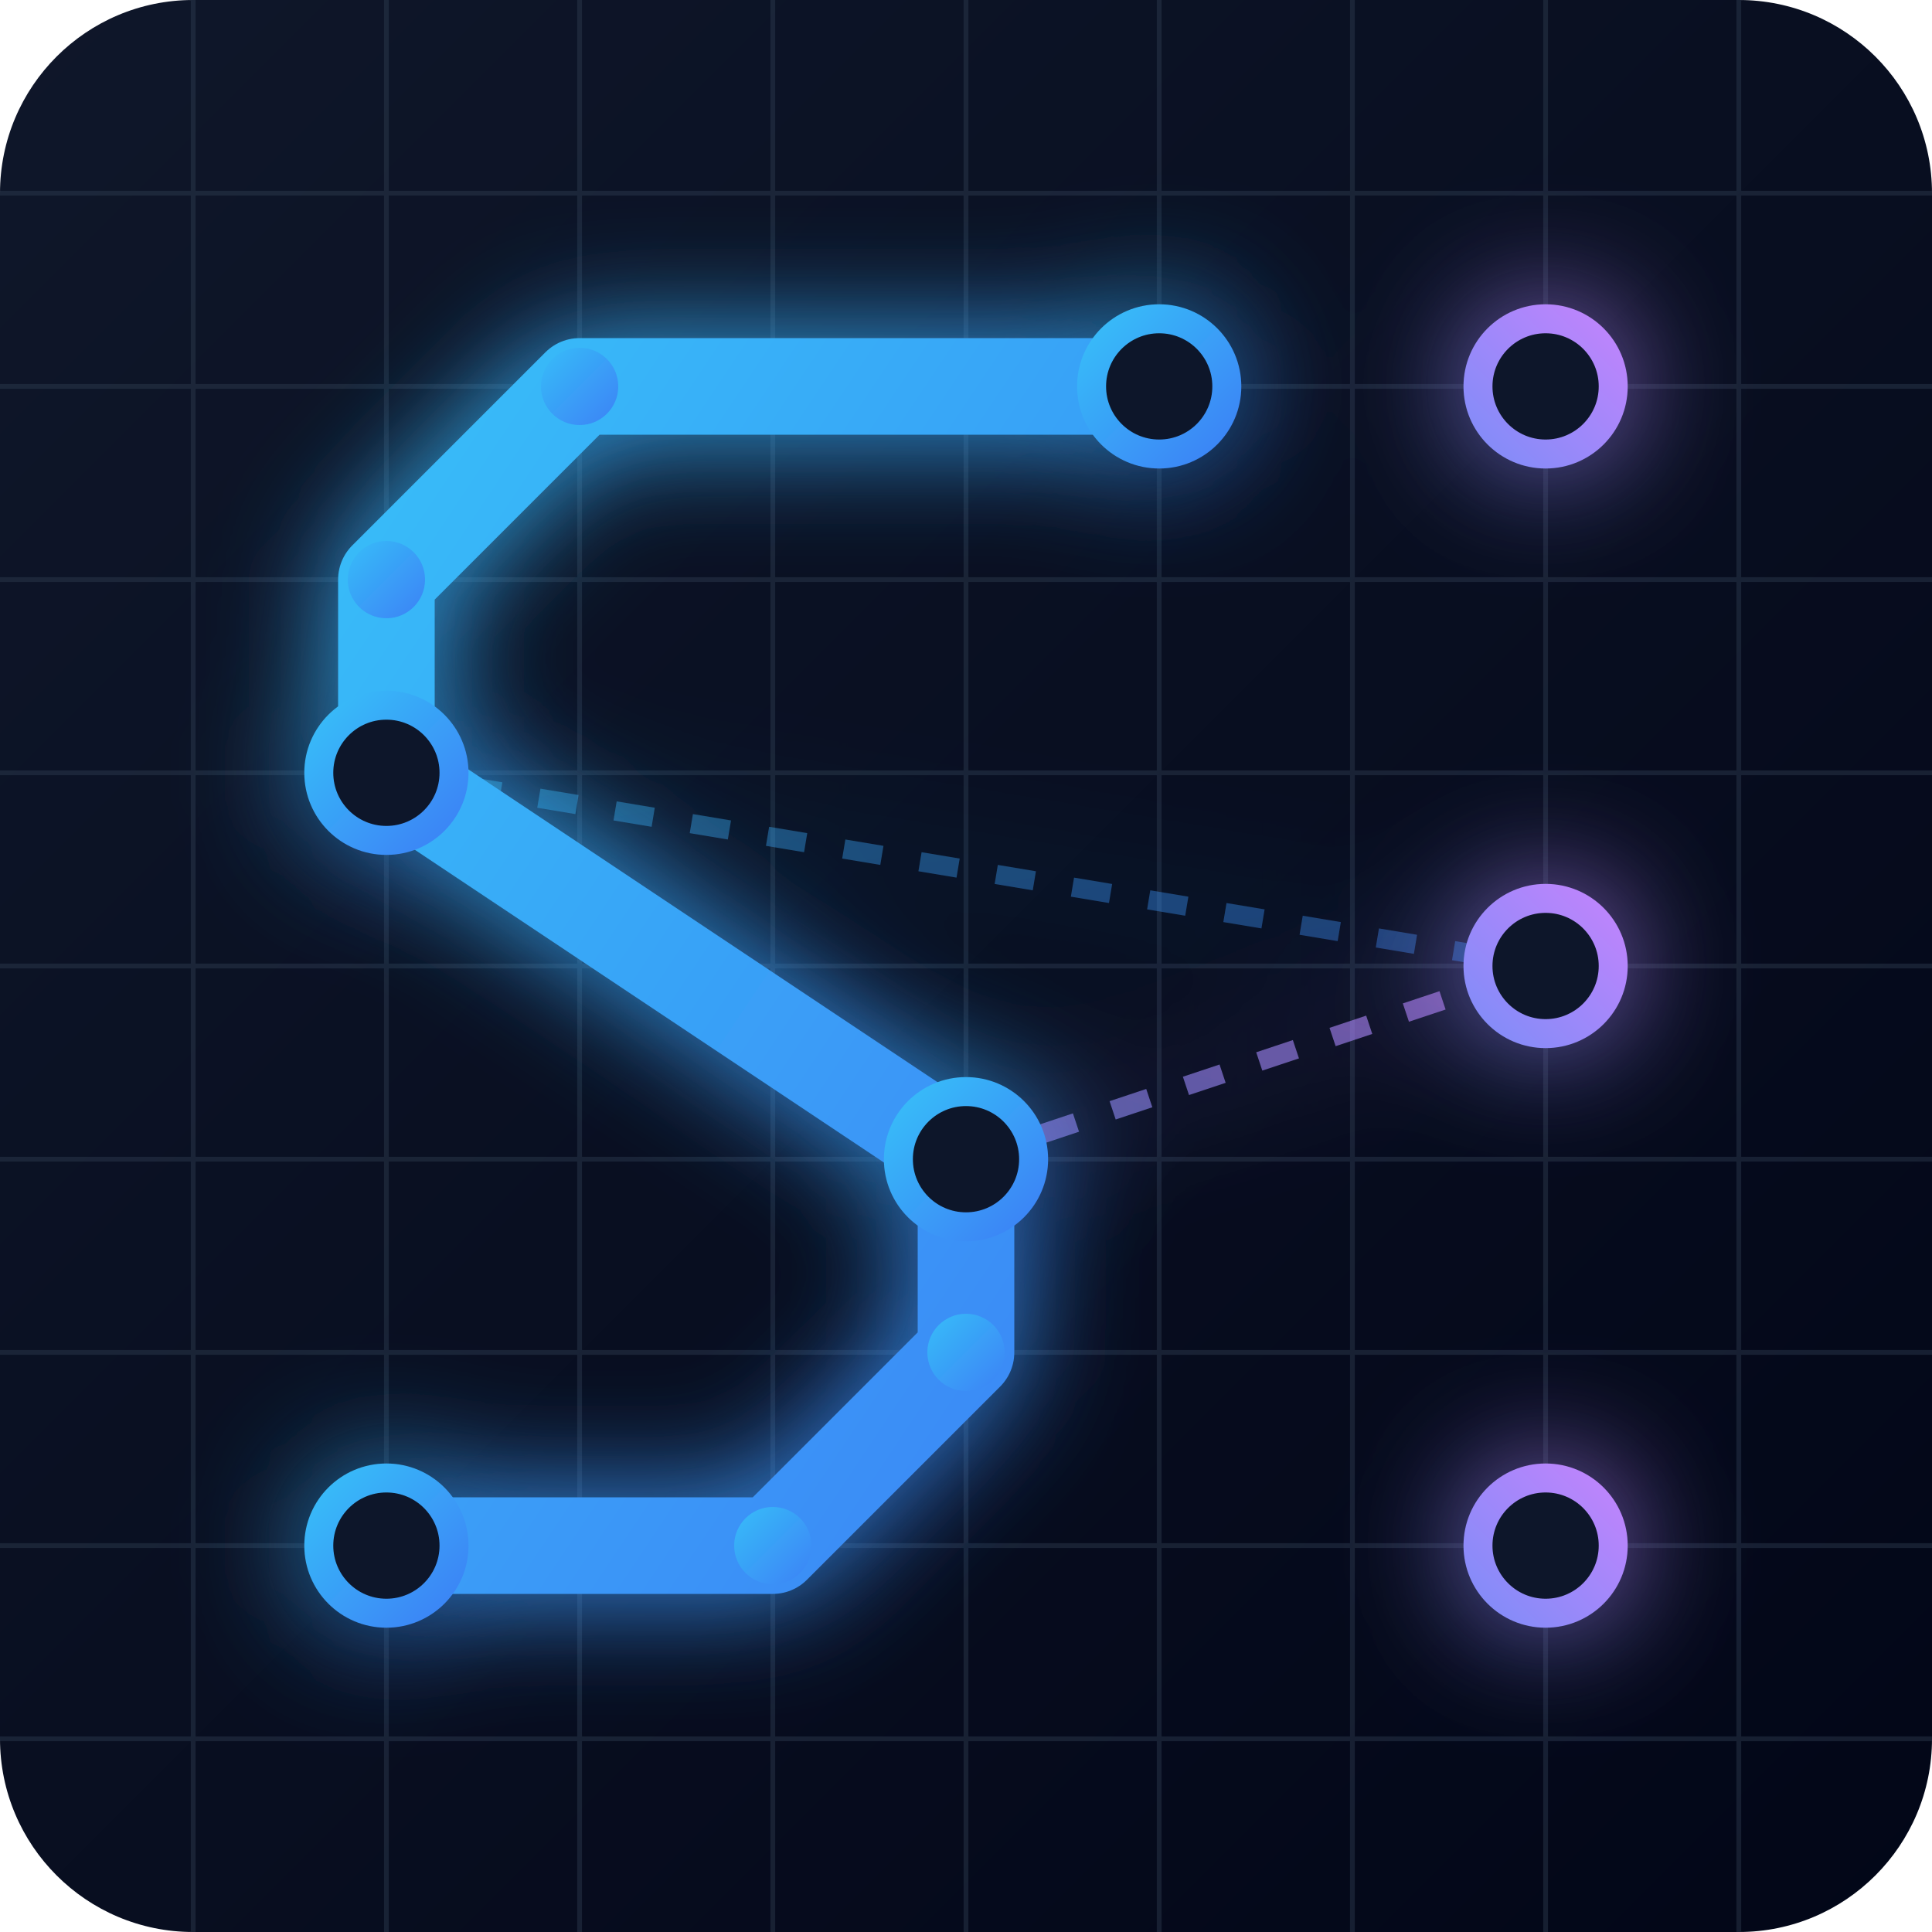
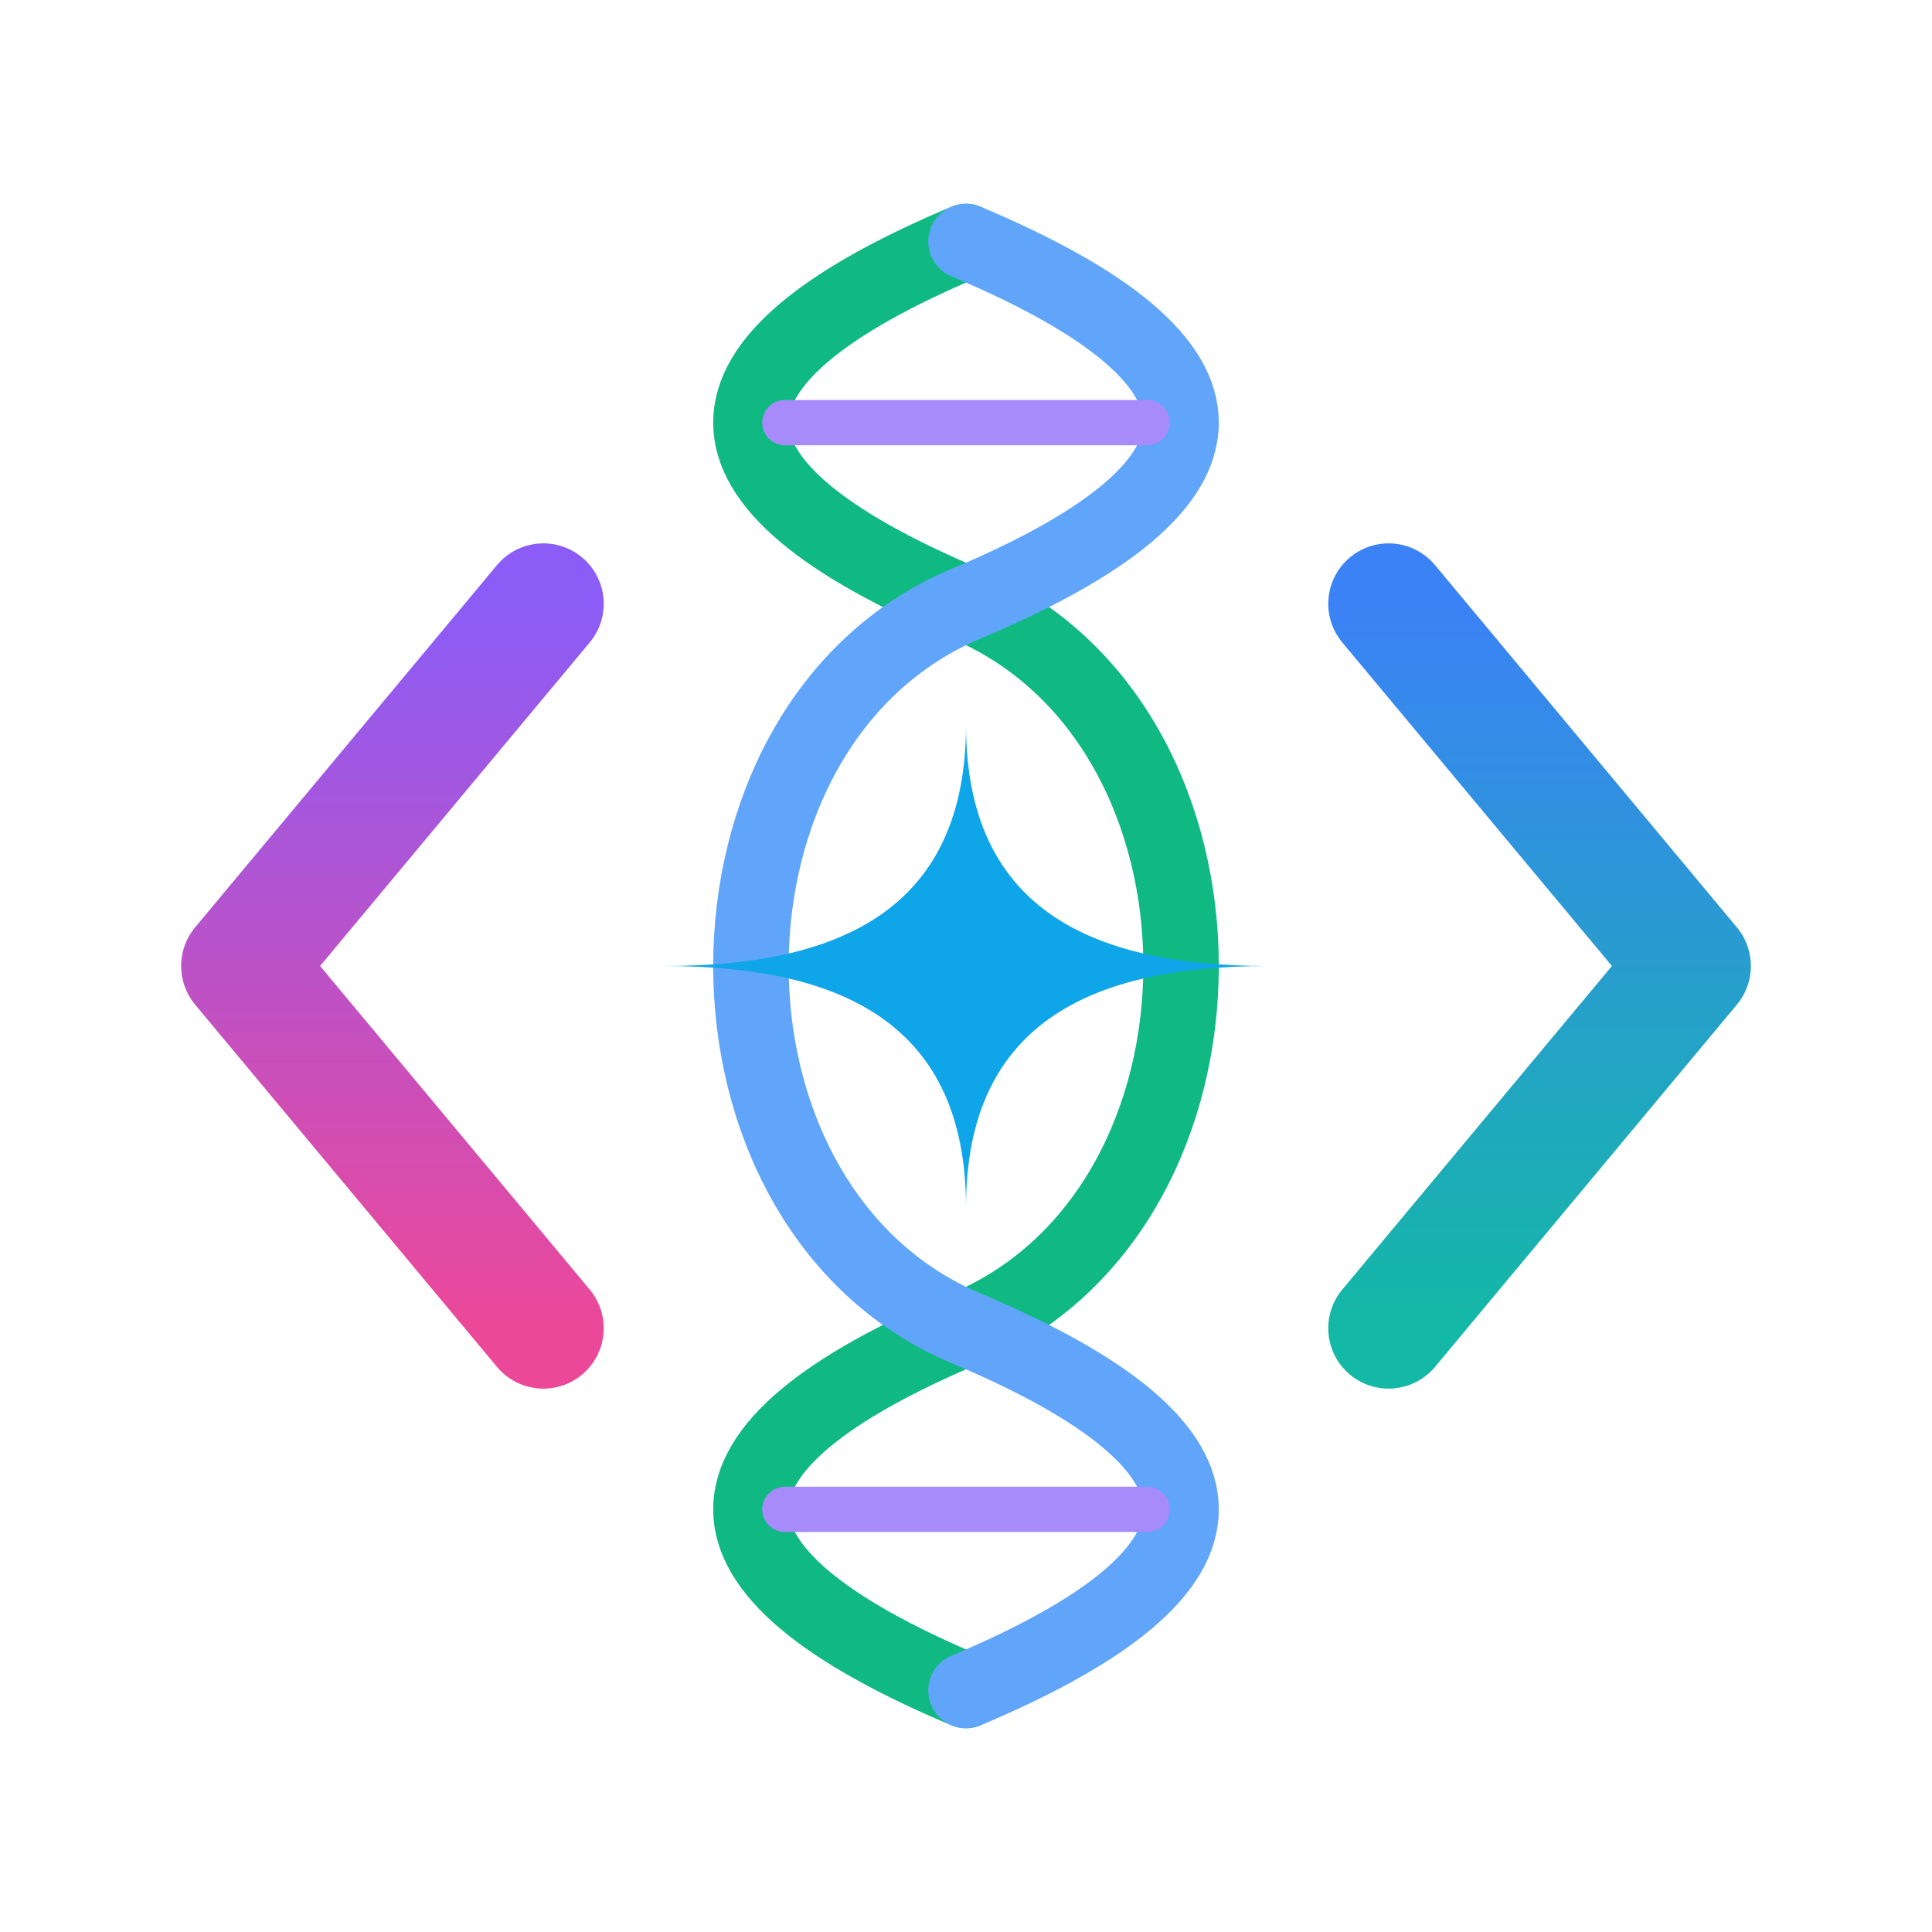
- <svg xmlns="http://www.w3.org/2000/svg" viewBox="0 0 400 400" width="100%" height="100%">
+ <svg xmlns="http://www.w3.org/2000/svg" viewBox="0 0 512 512" width="512" height="512">
  <defs>
-     <linearGradient id="bg-grad" x1="0%" y1="0%" x2="100%" y2="100%">
-       <stop offset="0%" stop-color="#0f172a" />
-       <stop offset="100%" stop-color="#020617" />
+     <linearGradient id="bracketLeft" x1="0%" y1="0%" x2="0%" y2="100%">
+       <stop offset="0%" stop-color="#8b5cf6" />
+       <stop offset="100%" stop-color="#ec4899" />
    </linearGradient>
-     <linearGradient id="s-grad" x1="0%" y1="0%" x2="100%" y2="100%">
-       <stop offset="0%" stop-color="#38bdf8" />
-       <stop offset="100%" stop-color="#3b82f6" />
+     <linearGradient id="bracketRight" x1="0%" y1="0%" x2="0%" y2="100%">
+       <stop offset="0%" stop-color="#3b82f6" />
+       <stop offset="100%" stop-color="#14b8a6" />
    </linearGradient>
-     <linearGradient id="i-grad" x1="0%" y1="100%" x2="100%" y2="0%">
-       <stop offset="0%" stop-color="#818cf8" />
-       <stop offset="100%" stop-color="#c084fc" />
-     </linearGradient>
-     <filter id="glow" x="-20%" y="-20%" width="140%" height="140%">
-       <feGaussianBlur stdDeviation="12" result="blur" />
-       <feComposite in="SourceGraphic" in2="blur" operator="over" />
-     </filter>
  </defs>
-   <rect width="400" height="400" rx="40" fill="url(#bg-grad)" />
-   <g stroke="#334155" stroke-width="1" opacity="0.4">
-     <line x1="40" y1="0" x2="40" y2="400" />
-     <line x1="80" y1="0" x2="80" y2="400" />
-     <line x1="120" y1="0" x2="120" y2="400" />
-     <line x1="160" y1="0" x2="160" y2="400" />
-     <line x1="200" y1="0" x2="200" y2="400" />
-     <line x1="240" y1="0" x2="240" y2="400" />
-     <line x1="280" y1="0" x2="280" y2="400" />
-     <line x1="320" y1="0" x2="320" y2="400" />
-     <line x1="360" y1="0" x2="360" y2="400" />
-     <line x1="0" y1="40" x2="400" y2="40" />
-     <line x1="0" y1="80" x2="400" y2="80" />
-     <line x1="0" y1="120" x2="400" y2="120" />
-     <line x1="0" y1="160" x2="400" y2="160" />
-     <line x1="0" y1="200" x2="400" y2="200" />
-     <line x1="0" y1="240" x2="400" y2="240" />
-     <line x1="0" y1="280" x2="400" y2="280" />
-     <line x1="0" y1="320" x2="400" y2="320" />
-     <line x1="0" y1="360" x2="400" y2="360" />
+   <g fill="none" stroke-width="32" stroke-linecap="round" stroke-linejoin="round">
+     <polyline points="144,160 64,256 144,352" stroke="url(#bracketLeft)" />
+     <polyline points="368,160 448,256 368,352" stroke="url(#bracketRight)" />
  </g>
-   <g filter="url(#glow)">
-     <line x1="200" y1="240" x2="320" y2="200" stroke="url(#i-grad)" stroke-width="4" stroke-dasharray="8 8" opacity="0.6" />
-     <line x1="240" y1="80" x2="320" y2="80" stroke="url(#s-grad)" stroke-width="4" stroke-dasharray="8 8" opacity="0.6" />
-     <line x1="80" y1="160" x2="320" y2="200" stroke="url(#s-grad)" stroke-width="4" stroke-dasharray="8 8" opacity="0.4" />
-     <path d="M 240 80 L 120 80 L 80 120 L 80 160 L 200 240 L 200 280 L 160 320 L 80 320" fill="none" stroke="url(#s-grad)" stroke-width="20" stroke-linecap="round" stroke-linejoin="round" />
-     <path d="M 320 80 L 320 320" fill="none" stroke="url(#i-grad)" stroke-width="20" stroke-linecap="round" />
-     <circle cx="240" cy="80" r="14" fill="#0f172a" stroke="url(#s-grad)" stroke-width="6" />
-     <circle cx="120" cy="80" r="8" fill="url(#s-grad)" />
-     <circle cx="80" cy="120" r="8" fill="url(#s-grad)" />
-     <circle cx="80" cy="160" r="14" fill="#0f172a" stroke="url(#s-grad)" stroke-width="6" />
-     <circle cx="200" cy="240" r="14" fill="#0f172a" stroke="url(#s-grad)" stroke-width="6" />
-     <circle cx="200" cy="280" r="8" fill="url(#s-grad)" />
-     <circle cx="160" cy="320" r="8" fill="url(#s-grad)" />
-     <circle cx="80" cy="320" r="14" fill="#0f172a" stroke="url(#s-grad)" stroke-width="6" />
-     <circle cx="320" cy="80" r="14" fill="#0f172a" stroke="url(#i-grad)" stroke-width="6" />
-     <circle cx="320" cy="200" r="14" fill="#0f172a" stroke="url(#i-grad)" stroke-width="6" />
-     <circle cx="320" cy="320" r="14" fill="#0f172a" stroke="url(#i-grad)" stroke-width="6" />
+   <g fill="none" stroke-width="20" stroke-linecap="round">
+     <path d="M 256 64 C 180 96, 180 128, 256 160 C 332 192, 332 320, 256 352 C 180 384, 180 416, 256 448" stroke="#10b981" />
+     <path d="M 256 64 C 332 96, 332 128, 256 160 C 180 192, 180 320, 256 352 C 332 384, 332 416, 256 448" stroke="#60a5fa" />
  </g>
+   <g stroke="#a78bfa" stroke-width="12" stroke-linecap="round">
+     <line x1="208" y1="112" x2="304" y2="112" />
+     <line x1="208" y1="400" x2="304" y2="400" />
+   </g>
+   <path d="M 256 192 C 256 240, 224 256, 176 256 C 224 256, 256 272, 256 320 C 256 272, 288 256, 336 256 C 288 256, 256 240, 256 192 Z" fill="#0ea5e9" />
</svg>
